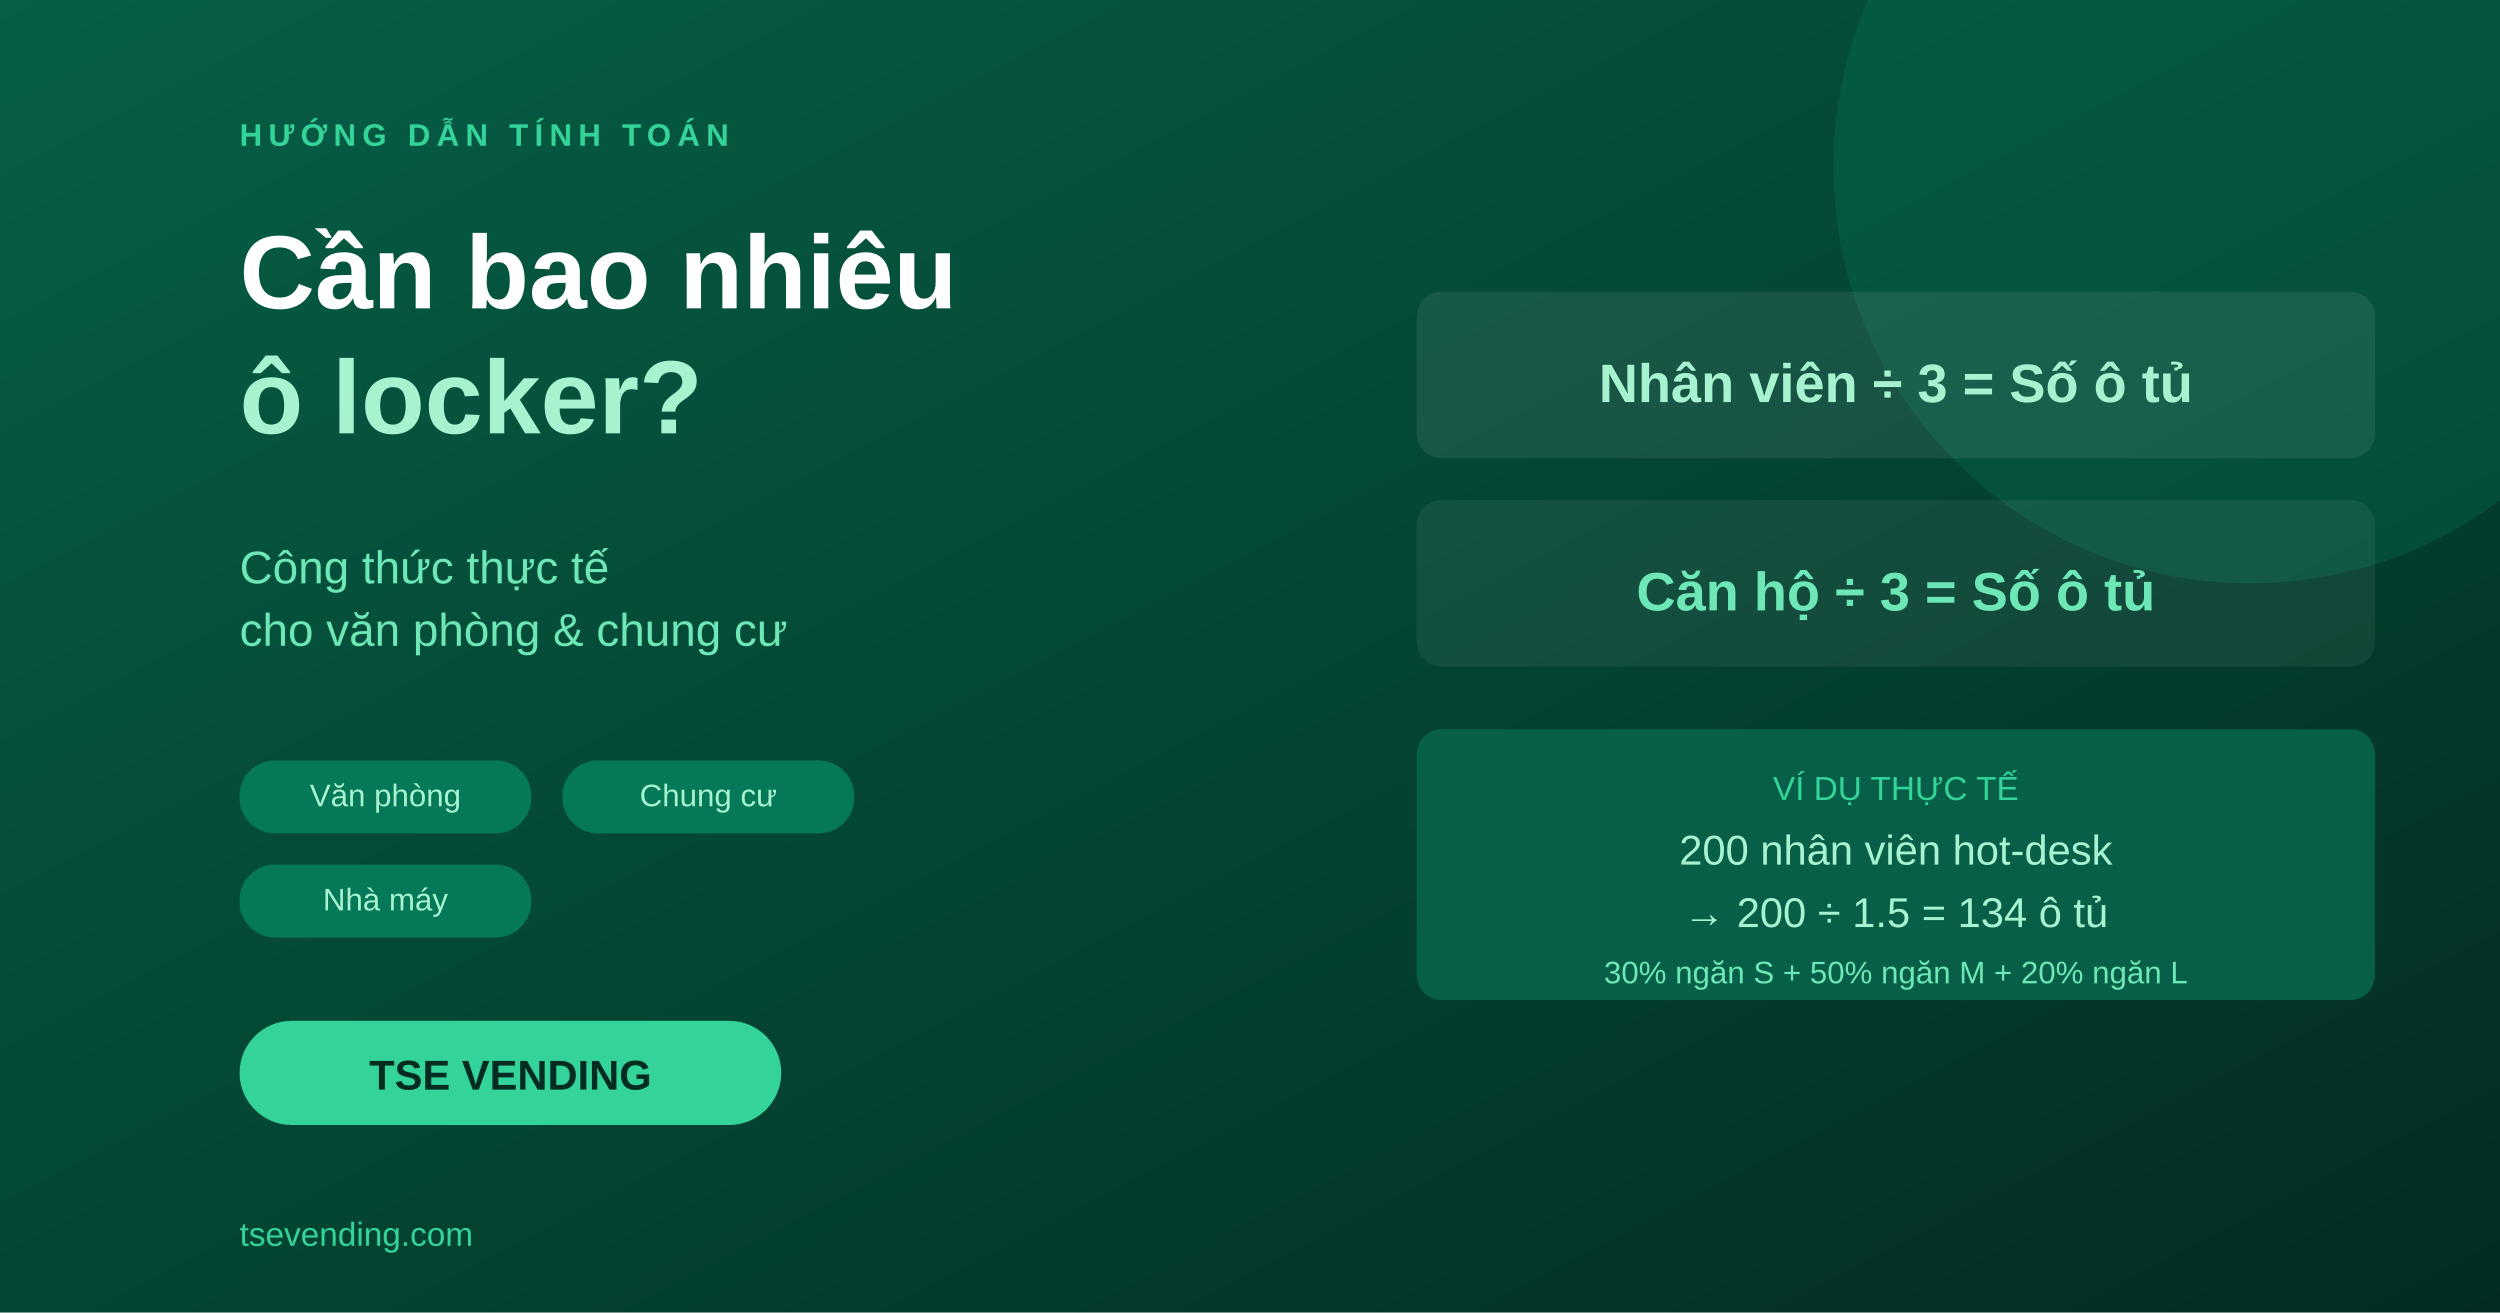
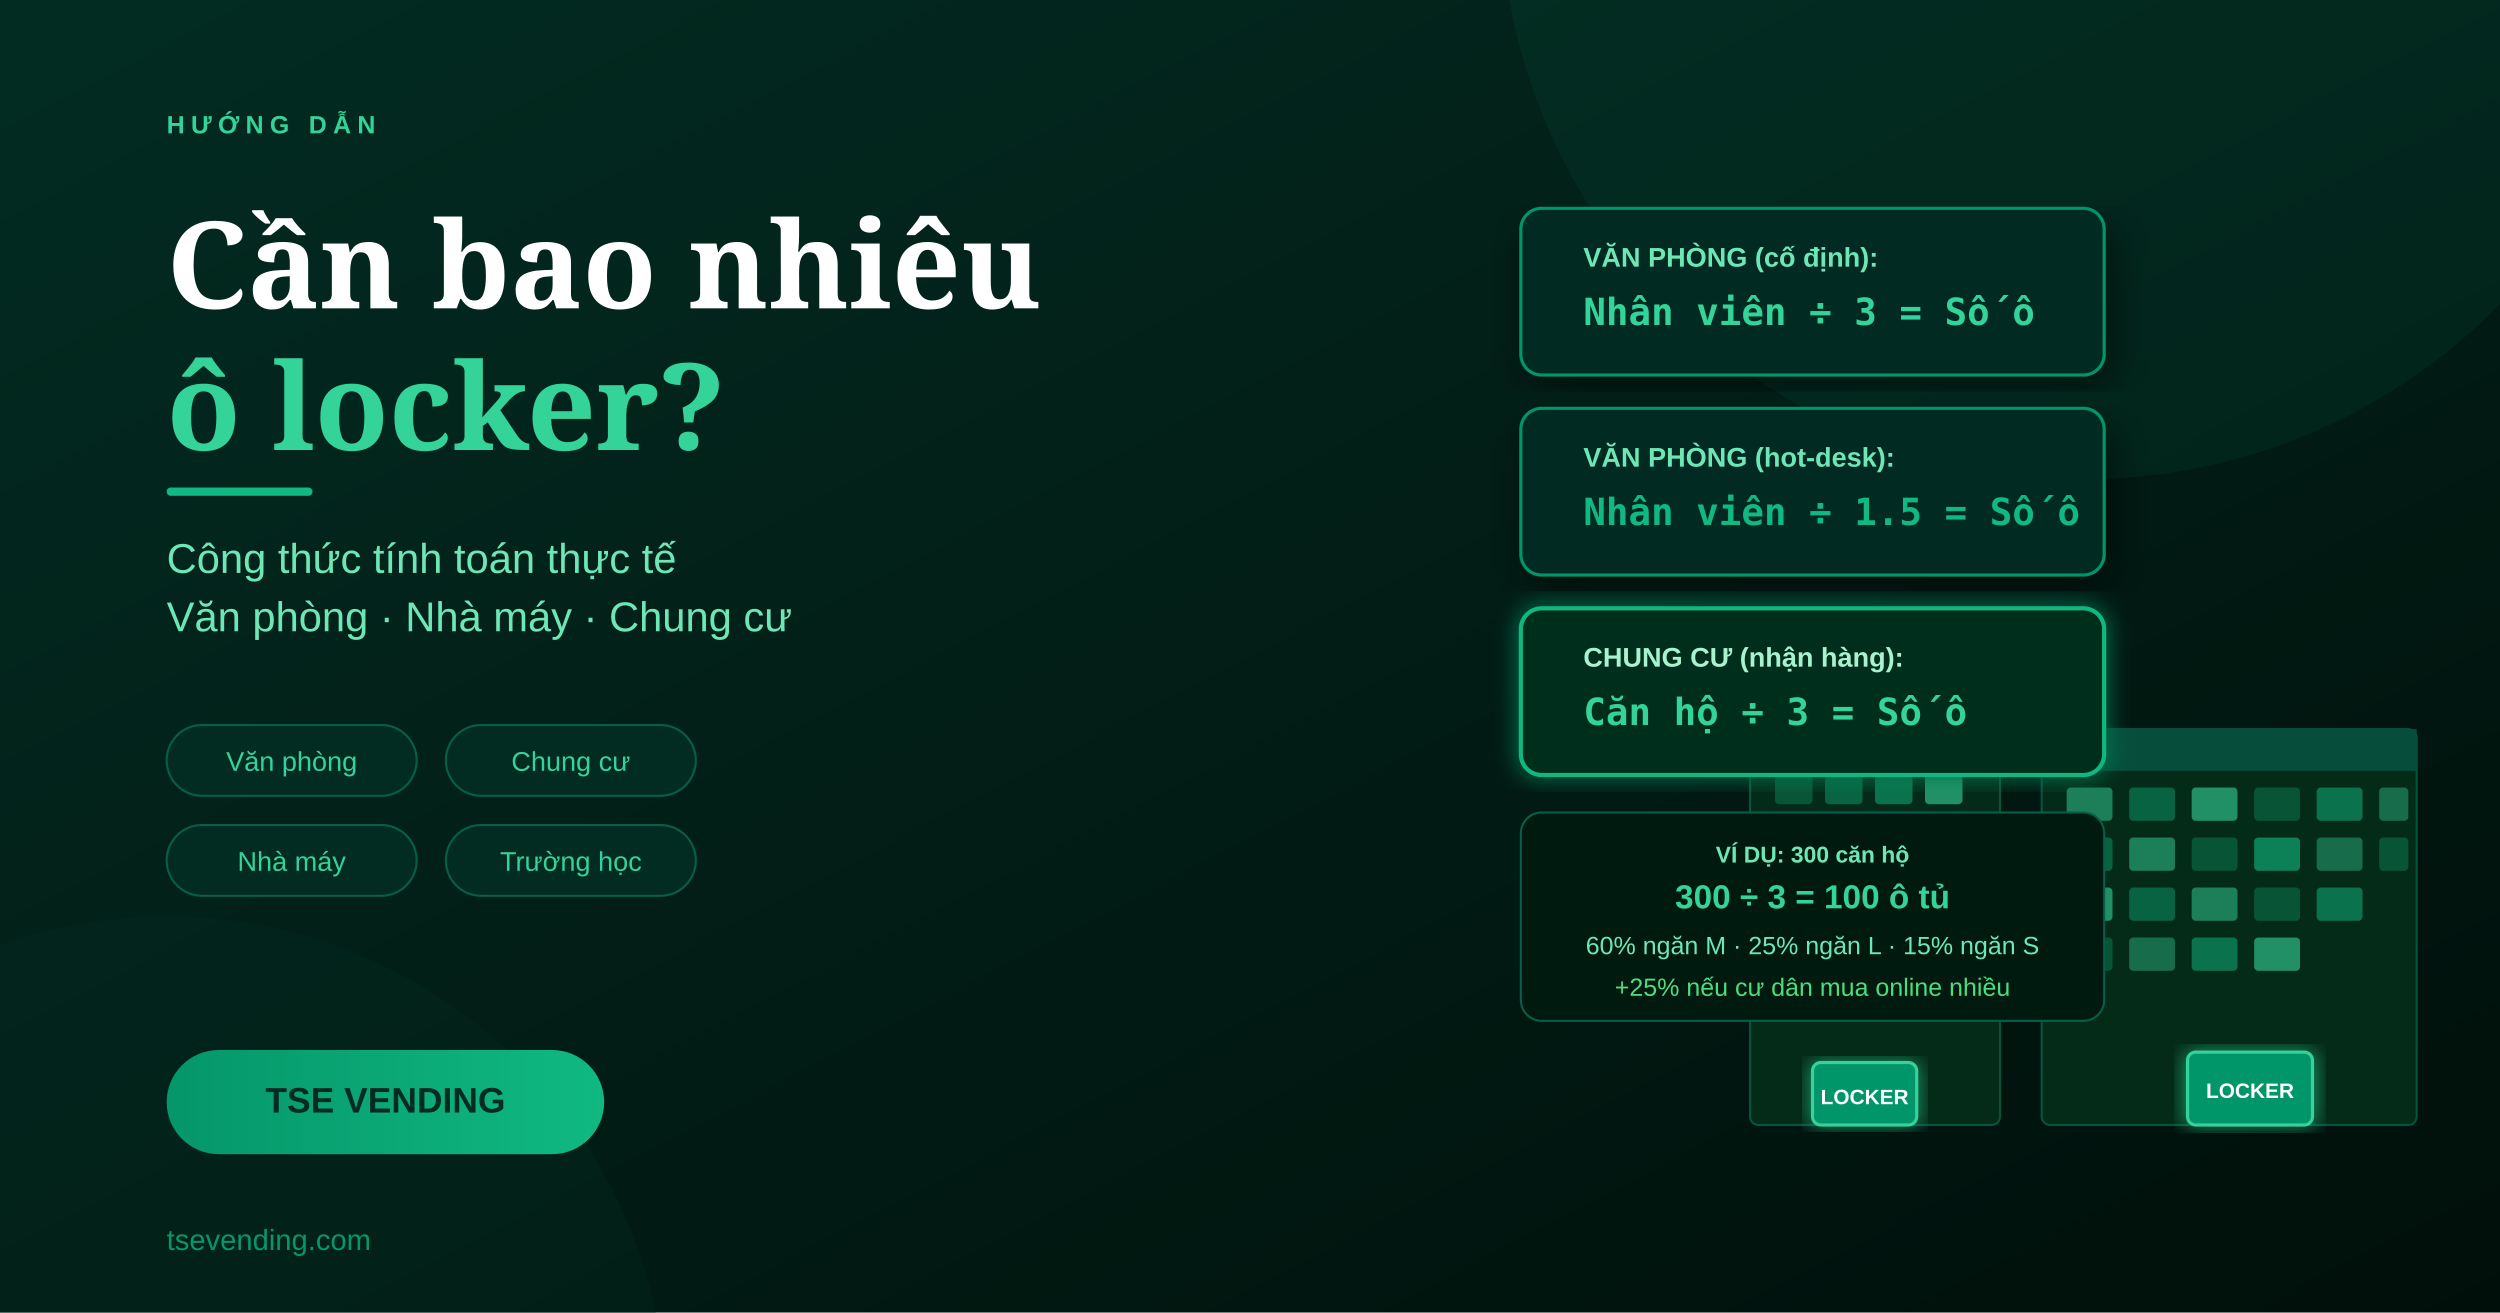
<svg xmlns="http://www.w3.org/2000/svg" width="1200" height="630" viewBox="0 0 1200 630">
  <defs>
    <linearGradient id="bg" x1="0%" y1="0%" x2="100%" y2="100%">
-       <stop offset="0%" style="stop-color:#065f46" />
-       <stop offset="100%" style="stop-color:#022c22" />
+       <stop offset="0%" stop-color="#022c22" />
+       <stop offset="100%" stop-color="#010f0a" />
    </linearGradient>
+     <linearGradient id="em" x1="0%" y1="0%" x2="100%" y2="0%">
+       <stop offset="0%" stop-color="#059669" />
+       <stop offset="100%" stop-color="#10b981" />
+     </linearGradient>
+     <filter id="glow">
+       <feGaussianBlur stdDeviation="5" result="b" />
+       <feMerge>
+         <feMergeNode in="b" />
+         <feMergeNode in="SourceGraphic" />
+       </feMerge>
+     </filter>
+     <filter id="sh">
+       <feDropShadow dx="4" dy="7" stdDeviation="10" flood-color="#000" flood-opacity="0.5" />
+     </filter>
  </defs>
  <rect width="1200" height="630" fill="url(#bg)" />
-   <circle cx="1080" cy="80" r="200" fill="#047857" opacity="0.3" />
-   <rect x="680" y="140" width="460" height="80" rx="12" fill="#ffffff" opacity="0.08" />
-   <text x="910" y="193" font-family="Arial,sans-serif" font-size="26" font-weight="700" fill="#a7f3d0" text-anchor="middle">Nhân viên ÷ 3 = Số ô tủ</text>
-   <rect x="680" y="240" width="460" height="80" rx="12" fill="#ffffff" opacity="0.06" />
-   <text x="910" y="293" font-family="Arial,sans-serif" font-size="26" font-weight="700" fill="#6ee7b7" text-anchor="middle">Căn hộ ÷ 3 = Số ô tủ</text>
-   <rect x="680" y="350" width="460" height="130" rx="12" fill="#065f46" />
-   <text x="910" y="384" font-family="Arial,sans-serif" font-size="16" fill="#34d399" text-anchor="middle">VÍ DỤ THỰC TẾ</text>
-   <text x="910" y="415" font-family="Arial,sans-serif" font-size="20" fill="#a7f3d0" text-anchor="middle">200 nhân viên hot-desk</text>
-   <text x="910" y="445" font-family="Arial,sans-serif" font-size="20" fill="#a7f3d0" text-anchor="middle">→ 200 ÷ 1.5 = 134 ô tủ</text>
-   <text x="910" y="472" font-family="Arial,sans-serif" font-size="15" fill="#6ee7b7" text-anchor="middle">30% ngăn S + 50% ngăn M + 20% ngăn L</text>
-   <text x="115" y="70" font-family="Arial,sans-serif" font-size="15" font-weight="700" fill="#34d399" letter-spacing="3">HƯỚNG DẪN TÍNH TOÁN</text>
-   <text x="115" y="148" font-family="Arial,sans-serif" font-size="50" font-weight="900" fill="#ffffff">Cần bao nhiêu</text>
-   <text x="115" y="208" font-family="Arial,sans-serif" font-size="50" font-weight="900" fill="#a7f3d0">ô locker?</text>
-   <text x="115" y="280" font-family="Arial,sans-serif" font-size="22" fill="#6ee7b7">Công thức thực tế</text>
-   <text x="115" y="310" font-family="Arial,sans-serif" font-size="22" fill="#6ee7b7">cho văn phòng &amp; chung cư</text>
-   <rect x="115" y="365" width="140" height="35" rx="17" fill="#047857" />
-   <text x="185" y="387" font-family="Arial,sans-serif" font-size="15" fill="#a7f3d0" text-anchor="middle">Văn phòng</text>
-   <rect x="270" y="365" width="140" height="35" rx="17" fill="#047857" />
-   <text x="340" y="387" font-family="Arial,sans-serif" font-size="15" fill="#a7f3d0" text-anchor="middle">Chung cư</text>
-   <rect x="115" y="415" width="140" height="35" rx="17" fill="#047857" />
-   <text x="185" y="437" font-family="Arial,sans-serif" font-size="15" fill="#a7f3d0" text-anchor="middle">Nhà máy</text>
-   <rect x="115" y="490" width="260" height="50" rx="25" fill="#34d399" />
-   <text x="245" y="523" font-family="Arial,sans-serif" font-size="20" font-weight="700" fill="#022c22" text-anchor="middle">TSE VENDING</text>
-   <text x="115" y="598" font-family="Arial,sans-serif" font-size="16" fill="#34d399">tsevending.com</text>
+   <circle cx="1000" cy="-50" r="280" fill="#064e3b" opacity="0.2" />
+   <circle cx="80" cy="680" r="240" fill="#022c22" opacity="0.3" />
+   <rect x="840" y="300" width="120" height="240" rx="4" fill="#052e1a" stroke="#065f46" stroke-width="1" opacity="0.85" />
+   <rect x="840" y="300" width="120" height="20" rx="4 4 0 0" fill="#064e3b" />
+   <rect x="852" y="328" width="18" height="14" rx="2" fill="#10b981" opacity="0.4" />
+   <rect x="876" y="328" width="18" height="14" rx="2" fill="#10b981" opacity="0.6" />
+   <rect x="900" y="328" width="18" height="14" rx="2" fill="#10b981" opacity="0.3" />
+   <rect x="924" y="328" width="18" height="14" rx="2" fill="#10b981" opacity="0.5" />
+   <rect x="852" y="350" width="18" height="14" rx="2" fill="#10b981" opacity="0.5" />
+   <rect x="876" y="350" width="18" height="14" rx="2" fill="#34d399" opacity="0.7" />
+   <rect x="900" y="350" width="18" height="14" rx="2" fill="#10b981" opacity="0.5" />
+   <rect x="924" y="350" width="18" height="14" rx="2" fill="#10b981" opacity="0.3" />
+   <rect x="852" y="372" width="18" height="14" rx="2" fill="#10b981" opacity="0.3" />
+   <rect x="876" y="372" width="18" height="14" rx="2" fill="#10b981" opacity="0.4" />
+   <rect x="900" y="372" width="18" height="14" rx="2" fill="#10b981" opacity="0.5" />
+   <rect x="924" y="372" width="18" height="14" rx="2" fill="#34d399" opacity="0.6" />
+   <rect x="852" y="394" width="18" height="14" rx="2" fill="#10b981" opacity="0.4" />
+   <rect x="876" y="394" width="18" height="14" rx="2" fill="#10b981" opacity="0.3" />
+   <rect x="900" y="394" width="18" height="14" rx="2" fill="#10b981" opacity="0.6" />
+   <rect x="924" y="394" width="18" height="14" rx="2" fill="#10b981" opacity="0.4" />
+   <rect x="980" y="350" width="180" height="190" rx="4" fill="#052e1a" stroke="#065f46" stroke-width="1" opacity="0.85" />
+   <rect x="980" y="350" width="180" height="20" rx="4 4 0 0" fill="#064e3b" />
+   <rect x="992" y="378" width="22" height="16" rx="2" fill="#34d399" opacity="0.5" />
+   <rect x="1022" y="378" width="22" height="16" rx="2" fill="#10b981" opacity="0.4" />
+   <rect x="1052" y="378" width="22" height="16" rx="2" fill="#34d399" opacity="0.6" />
+   <rect x="1082" y="378" width="22" height="16" rx="2" fill="#10b981" opacity="0.3" />
+   <rect x="1112" y="378" width="22" height="16" rx="2" fill="#10b981" opacity="0.5" />
+   <rect x="1142" y="378" width="14" height="16" rx="2" fill="#34d399" opacity="0.4" />
+   <rect x="992" y="402" width="22" height="16" rx="2" fill="#10b981" opacity="0.4" />
+   <rect x="1022" y="402" width="22" height="16" rx="2" fill="#34d399" opacity="0.5" />
+   <rect x="1052" y="402" width="22" height="16" rx="2" fill="#10b981" opacity="0.3" />
+   <rect x="1082" y="402" width="22" height="16" rx="2" fill="#10b981" opacity="0.6" />
+   <rect x="1112" y="402" width="22" height="16" rx="2" fill="#34d399" opacity="0.4" />
+   <rect x="1142" y="402" width="14" height="16" rx="2" fill="#10b981" opacity="0.3" />
+   <rect x="992" y="426" width="22" height="16" rx="2" fill="#34d399" opacity="0.6" />
+   <rect x="1022" y="426" width="22" height="16" rx="2" fill="#10b981" opacity="0.4" />
+   <rect x="1052" y="426" width="22" height="16" rx="2" fill="#34d399" opacity="0.5" />
+   <rect x="1082" y="426" width="22" height="16" rx="2" fill="#10b981" opacity="0.3" />
+   <rect x="1112" y="426" width="22" height="16" rx="2" fill="#10b981" opacity="0.5" />
+   <rect x="992" y="450" width="22" height="16" rx="2" fill="#10b981" opacity="0.3" />
+   <rect x="1022" y="450" width="22" height="16" rx="2" fill="#34d399" opacity="0.4" />
+   <rect x="1052" y="450" width="22" height="16" rx="2" fill="#10b981" opacity="0.5" />
+   <rect x="1082" y="450" width="22" height="16" rx="2" fill="#34d399" opacity="0.6" />
+   <rect x="870" y="510" width="50" height="30" rx="4" fill="#059669" stroke="#34d399" stroke-width="1.5" filter="url(#glow)" />
+   <rect x="1050" y="505" width="60" height="35" rx="4" fill="#059669" stroke="#34d399" stroke-width="1.5" filter="url(#glow)" />
+   <text x="895" y="530" font-family="Arial,sans-serif" font-size="10" fill="#fff" text-anchor="middle" font-weight="700">LOCKER</text>
+   <text x="1080" y="527" font-family="Arial,sans-serif" font-size="10" fill="#fff" text-anchor="middle" font-weight="700">LOCKER</text>
+   <rect x="730" y="100" width="280" height="80" rx="10" fill="#022c22" stroke="#059669" stroke-width="1.5" filter="url(#sh)" />
+   <text x="760" y="128" font-family="Arial,sans-serif" font-size="13" fill="#6ee7b7" font-weight="700">VĂN PHÒNG (cố định):</text>
+   <text x="760" y="156" font-family="monospace" font-size="18" font-weight="700" fill="#34d399">Nhân viên ÷ 3 = Số ô</text>
+   <rect x="730" y="196" width="280" height="80" rx="10" fill="#022c22" stroke="#059669" stroke-width="1.5" filter="url(#sh)" />
+   <text x="760" y="224" font-family="Arial,sans-serif" font-size="13" fill="#6ee7b7" font-weight="700">VĂN PHÒNG (hot-desk):</text>
+   <text x="760" y="252" font-family="monospace" font-size="18" font-weight="700" fill="#10b981">Nhân viên ÷ 1.5 = Số ô</text>
+   <rect x="730" y="292" width="280" height="80" rx="10" fill="#052e1a" stroke="#10b981" stroke-width="2" filter="url(#glow)" />
+   <text x="760" y="320" font-family="Arial,sans-serif" font-size="13" fill="#a7f3d0" font-weight="700">CHUNG CƯ (nhận hàng):</text>
+   <text x="760" y="348" font-family="monospace" font-size="18" font-weight="700" fill="#34d399">Căn hộ ÷ 3 = Số ô</text>
+   <rect x="730" y="390" width="280" height="100" rx="10" fill="#011a10" stroke="#065f46" stroke-width="1" />
+   <text x="870" y="414" font-family="Arial,sans-serif" font-size="11" fill="#6ee7b7" text-anchor="middle" font-weight="700">VÍ DỤ: 300 căn hộ</text>
+   <text x="870" y="436" font-family="Arial,sans-serif" font-size="16" fill="#34d399" text-anchor="middle" font-weight="700">300 ÷ 3 = 100 ô tủ</text>
+   <text x="870" y="458" font-family="Arial,sans-serif" font-size="12" fill="#6ee7b7" text-anchor="middle">60% ngăn M · 25% ngăn L · 15% ngăn S</text>
+   <text x="870" y="478" font-family="Arial,sans-serif" font-size="12" fill="#4ade80" text-anchor="middle">+25% nếu cư dân mua online nhiều</text>
+   <text x="80" y="64" font-family="Arial,sans-serif" font-size="12" font-weight="700" fill="#34d399" letter-spacing="3">HƯỚNG DẪN</text>
+   <text x="80" y="148" font-family="Georgia,serif" font-size="58" font-weight="900" fill="#fff">Cần bao nhiêu</text>
+   <text x="80" y="216" font-family="Georgia,serif" font-size="58" font-weight="900" fill="#34d399">ô locker?</text>
+   <rect x="80" y="234" width="70" height="4" rx="2" fill="#10b981" />
+   <text x="80" y="275" font-family="Arial,sans-serif" font-size="20" fill="#6ee7b7">Công thức tính toán thực tế</text>
+   <text x="80" y="303" font-family="Arial,sans-serif" font-size="20" fill="#6ee7b7">Văn phòng · Nhà máy · Chung cư</text>
+   <rect x="80" y="348" width="120" height="34" rx="17" fill="#022c22" stroke="#065f46" stroke-width="1" />
+   <text x="140" y="370" font-family="Arial,sans-serif" font-size="13" fill="#34d399" text-anchor="middle">Văn phòng</text>
+   <rect x="214" y="348" width="120" height="34" rx="17" fill="#022c22" stroke="#065f46" stroke-width="1" />
+   <text x="274" y="370" font-family="Arial,sans-serif" font-size="13" fill="#34d399" text-anchor="middle">Chung cư</text>
+   <rect x="80" y="396" width="120" height="34" rx="17" fill="#022c22" stroke="#065f46" stroke-width="1" />
+   <text x="140" y="418" font-family="Arial,sans-serif" font-size="13" fill="#34d399" text-anchor="middle">Nhà máy</text>
+   <rect x="214" y="396" width="120" height="34" rx="17" fill="#022c22" stroke="#065f46" stroke-width="1" />
+   <text x="274" y="418" font-family="Arial,sans-serif" font-size="13" fill="#34d399" text-anchor="middle">Trường học</text>
+   <rect x="80" y="504" width="210" height="50" rx="25" fill="url(#em)" />
+   <text x="185" y="534" font-family="Arial,sans-serif" font-size="17" font-weight="800" fill="#022c22" text-anchor="middle">TSE VENDING</text>
+   <text x="80" y="600" font-family="Arial,sans-serif" font-size="14" fill="#059669">tsevending.com</text>
</svg>
